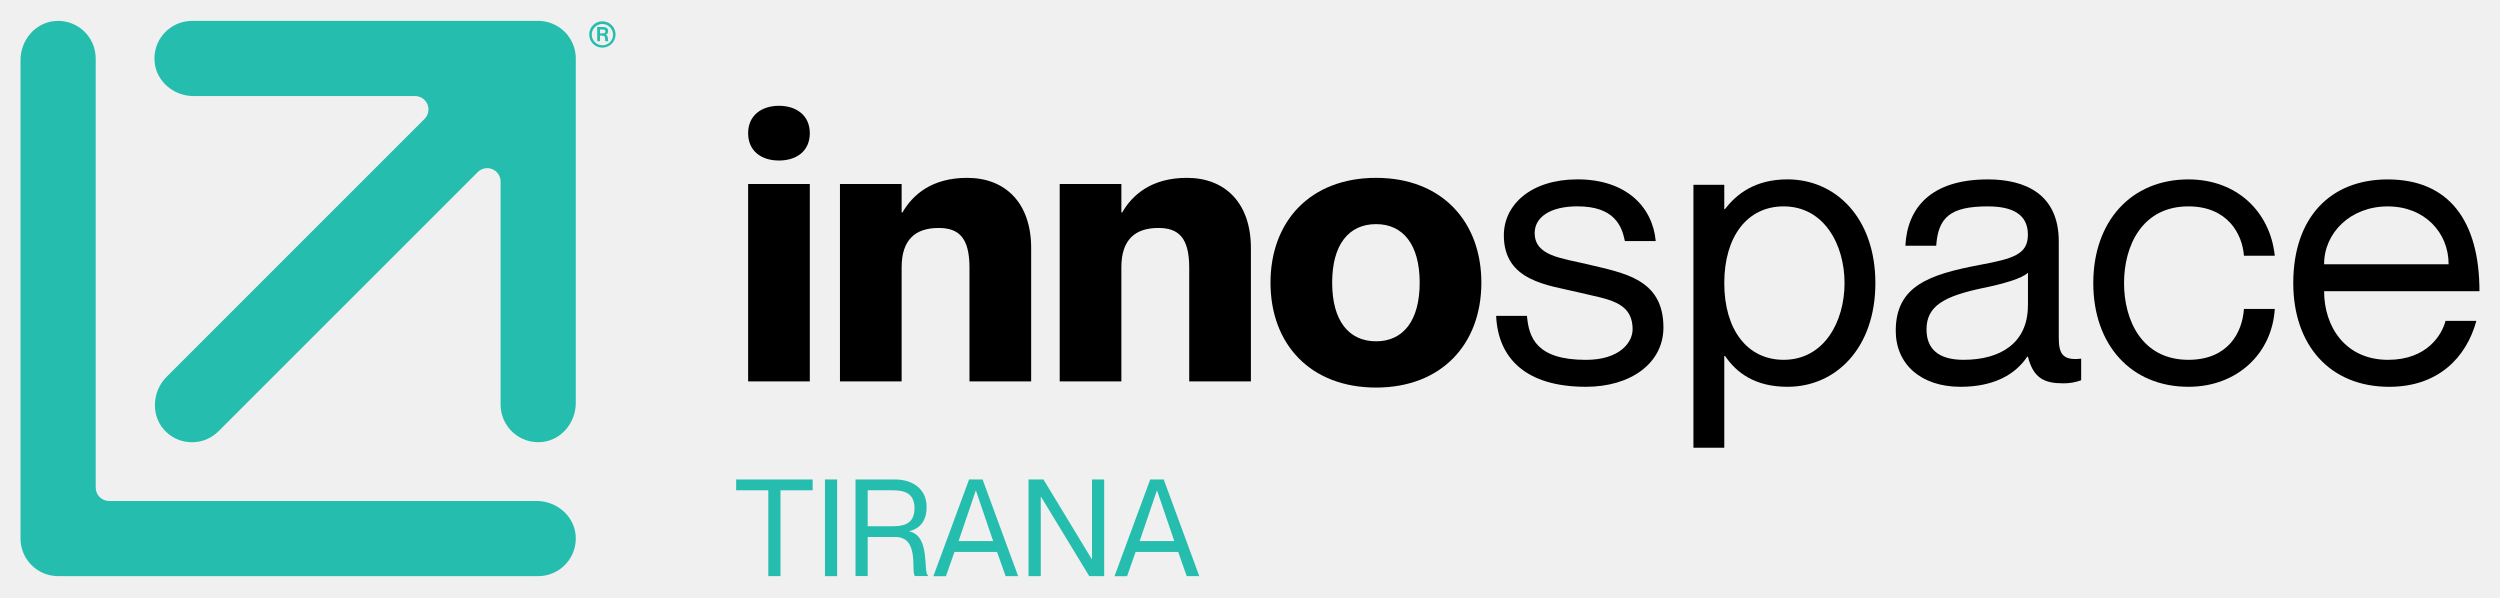
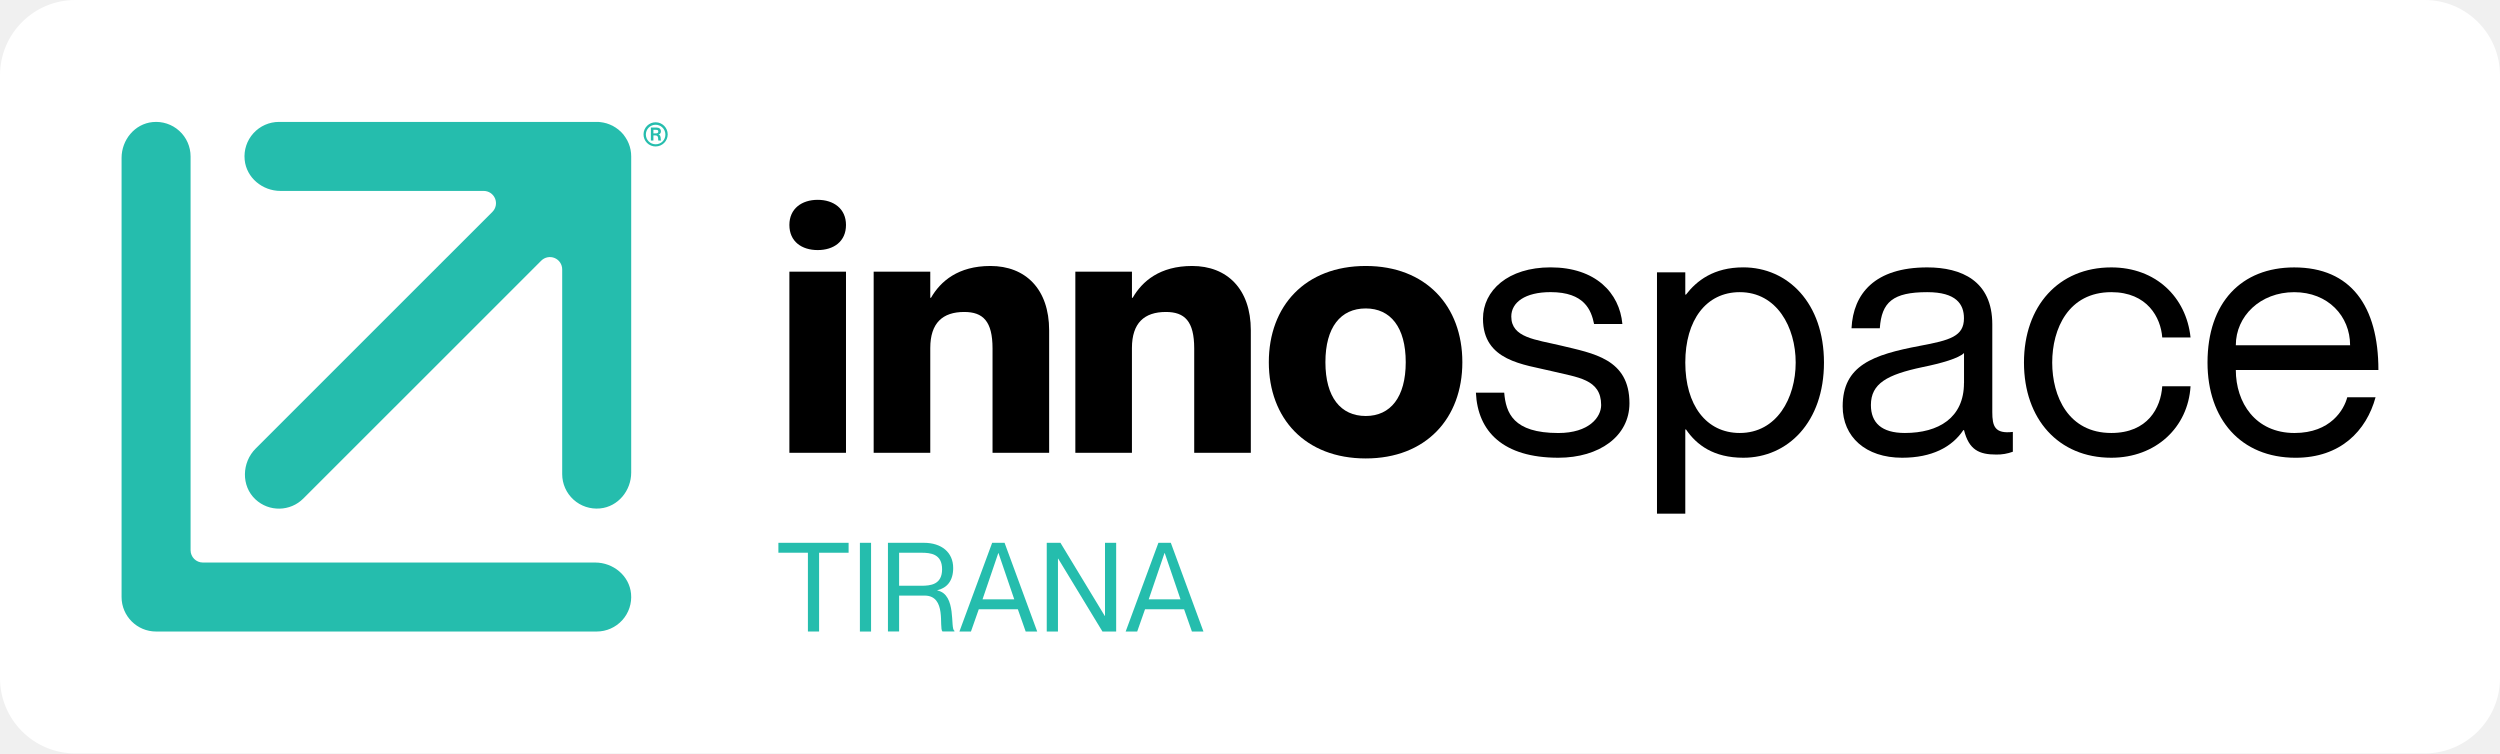
- <svg xmlns="http://www.w3.org/2000/svg" data-name="Layer 1" width="1340" height="320" viewBox="290 380 1340 320">
+ <svg xmlns="http://www.w3.org/2000/svg" data-name="Layer 1" width="1460" height="440" viewBox="230 320 1460 440">
  <defs>
-     <style>.cls-1{fill:#25bdad;}.cls-2{fill:#000;}</style>
+     <style>.cls-1{fill:#25bdad;}.cls-2{fill:#000;}.bg{fill:#ffffff;}</style>
  </defs>
+   <rect class="bg" x="230" y="320" width="1460" height="440" rx="44" />
  <path class="cls-1" d="M598.62,411.35V596c0,10.53-7.69,19.93-18.17,20.92a20.15,20.15,0,0,1-22.13-20.05V477.3a7.17,7.17,0,0,0-12.24-5.07L407.16,611.12a20.09,20.09,0,0,1-28,.49c-8.38-7.82-8-21.53.15-29.65L517.56,443.74a7.17,7.17,0,0,0-5.07-12.24H393.8c-10.53,0-19.93-7.7-20.92-18.18a20.15,20.15,0,0,1,20.05-22.13H578.47c.65,0,1.31,0,1.93.1a18.13,18.13,0,0,1,1.92.28c.62.12,1.27.28,1.89.46a18.89,18.89,0,0,1,1.83.65,20,20,0,0,1,6.66,4.4c.47.47.9.93,1.34,1.43,0,0,0,.06.06.09.43.53.8,1.09,1.18,1.65a20.28,20.28,0,0,1,1.86,3.5v0c.24.62.46,1.21.65,1.83a19.3,19.3,0,0,1,.46,1.89,17.06,17.06,0,0,1,.28,1.92C598.59,410,598.62,410.69,598.62,411.35Z" />
  <path class="cls-1" d="m586 392.68a16.65 16.65 0 0 1 3.5 1.83 20.49 20.49 0 0 0-3.5-1.83z" />
  <path class="cls-1" d="m589.54 394.51a18.13 18.13 0 0 1 3.16 2.57 20.67 20.67 0 0 0-3.16-2.57z" />
  <path class="cls-1" d="m597.14 403.75a20.28 20.28 0 0 0-1.86-3.5 18.3 18.3 0 0 1 1.86 3.5z" />
  <path class="cls-1" d="M578.47,688.81H321.16A20.16,20.16,0,0,1,301,668.65V412.21c0-10.52,7.7-19.92,18.17-20.92a20.15,20.15,0,0,1,22.13,20.06v230a7.18,7.18,0,0,0,7.18,7.17H577.61c10.52,0,19.92,7.7,20.92,18.18A20.16,20.16,0,0,1,578.47,688.81Z" />
  <path class="cls-2" d="M691,451.37c0-9.51,7.23-14.67,16.53-14.67s16.53,5.16,16.53,14.67c0,9.71-7.23,14.67-16.53,14.67S691,461.08,691,451.37Zm33.06,27.27V584.43H691V478.64Z" />
  <path class="cls-2" d="m842.7 512.94v71.49h-33.06v-60.95c0-15.91-5.58-21.29-16.53-21.29-12.6 0-19.83 6.41-19.83 21.08v61.16h-33.06v-105.79h33.06v15.29h0.41c5.58-9.71 15.91-18.6 34.71-18.6 20.46 0 34.3 13.43 34.3 37.61z" />
  <path class="cls-2" d="m960.48 512.94v71.49h-33.06v-60.95c0-15.91-5.58-21.29-16.53-21.29-12.61 0-19.84 6.41-19.84 21.08v61.16h-33.05v-105.79h33.06v15.29h0.41c5.58-9.71 15.91-18.6 34.72-18.6 20.44 0 34.29 13.43 34.29 37.61z" />
  <path class="cls-2" d="m1027.6 587.73c-35.33 0-56.61-23.34-56.61-56.2s21.28-56.2 56.61-56.2c35.12 0 56.41 23.35 56.41 56.2s-21.29 56.2-56.41 56.2zm0-24.79c14.46 0 23.35-11 23.35-31.41s-8.89-31.4-23.35-31.4c-14.67 0-23.56 10.95-23.56 31.4s8.93 31.41 23.56 31.41z" />
  <path class="cls-2" d="m1181.6 555.5c0 19.22-17.56 31.82-41.53 31.82-32.23 0-47.11-15.29-48.14-38h16.53c1 11.78 5.17 23.56 31.61 23.56 18 0 25-9.3 25-16.32 0-15.3-13.84-16.12-28.92-19.84-16.12-3.93-40.09-5.79-40.09-30.58 0-16.53 14.67-30 39.47-30 26.24 0 40.29 14.88 41.94 33.06h-16.53c-1.65-8.06-5.58-18.6-25.41-18.6-14.88 0-22.94 6-22.94 14.26 0 12.4 14.26 13.43 28.93 16.94 18.8 4.57 40.08 7.67 40.08 33.7z" />
  <path class="cls-2" d="m1295.2 531.74c0 34.71-21.07 55.58-47.1 55.58-17.36 0-27.28-7.44-33.48-16.53h-0.41v49.21h-16.53v-140.95h16.53v13h0.41c6.2-8.06 16.12-15.91 33.48-15.91 26.03 0.02 47.1 20.86 47.1 55.6zm-16.52 0c0-20.66-11-41.12-32.65-41.12-19.63 0-31.82 16.33-31.82 41.12s12.19 41.12 31.82 41.12c21.69 0 32.65-20.46 32.65-41.12z" />
  <path class="cls-2" d="m1355.5 490.62c-20 0-26.65 5.79-27.69 21.08h-16.52c1-20.25 13.63-35.54 44.21-35.54 20 0 38 7.85 38 33.27v51.24c0 8.26 1.45 12.81 12 11.57v11.57a26.58 26.58 0 0 1-9.71 1.65c-9.92 0-15.91-2.68-18.8-14.26h-0.41c-6.62 9.92-18.39 16.12-35.75 16.12-21.28 0-34.71-12.19-34.71-30 0-24 17.77-30.16 45-35.33 17.77-3.31 25.83-5.58 25.83-16.12 0.01-8.22-4.51-15.25-21.45-15.25zm21.49 53.1v-17.56c-3.1 3.1-13.22 6-24.38 8.27-20.46 4.34-30 9.5-30 22.11 0 10.33 6.2 16.32 19.83 16.32 19.67 0 34.52-8.86 34.52-29.14z" />
  <path class="cls-2" d="m1463 490.62c-25 0-34.51 21.29-34.51 41.12s9.51 41.12 34.51 41.12c21.28 0 28.92-14.67 29.75-27.28h16.53c-1.45 24-20.25 41.74-46.28 41.74-30.79 0-51-22.52-51-55.58s20.25-55.58 51-55.58c26 0 43.8 17.36 46.28 40.91h-16.53c-0.84-11.57-8.69-26.45-29.75-26.45z" />
  <path class="cls-2" d="m1600.8 552h16.53c-5.37 19.63-20.45 35.33-46.69 35.33-32 0-51.45-22.52-51.45-55.58 0-35.12 19.83-55.58 50.62-55.58 33.06 0 49.18 22.52 49.18 59.92h-83.27c0 19 11.36 36.78 34.3 36.78 21.07-0.01 28.92-13.65 30.78-20.87zm-65.08-30.37h66.74c0-16.95-12.81-31-32.65-31s-34.09 14.04-34.09 30.99z" />
  <path class="cls-1" d="M701.82,642.79H684.58V637h41v5.8H708.35v46h-6.53Z" />
  <path class="cls-1" d="M738.7,637v51.82h-6.52V637Z" />
  <path class="cls-1" d="M748.56,637h21c10.22,0,17.1,5.51,17.1,14.71,0,7.47-3.55,11.6-9.27,13v.14c11.52,2.25,7.32,22.61,10,23.48v.44h-7c-2.25-2.18,2.68-20.95-10.44-20.95H755.08v20.95h-6.52Zm6.52,25.08h13c5.36,0,12.1-.66,12.1-9.64s-6.74-9.64-12.1-9.64h-13Z" />
  <path class="cls-1" d="M801.6,675.83l-4.57,13h-6.74L809.42,637h7.25l19.06,51.82H829l-4.57-13ZM822.32,670l-9.2-27H813l-9.2,27Z" />
  <path class="cls-1" d="M841.3,637h8l25.87,42.68h.15V637h6.52v51.82h-8L848,646.27h-.15v42.54H841.3Z" />
  <path class="cls-1" d="m898.69 675.83-4.57 13h-6.74l19.13-51.83h7.25l19.06 51.82h-6.74l-4.57-13zm20.72-5.83-9.2-27h-0.14l-9.21 27z" />
  <path class="cls-1" d="M605.82,398.36a7.06,7.06,0,1,1,7.07,7.17A7,7,0,0,1,605.82,398.36Zm12.76,0a5.7,5.7,0,1,0-5.69,5.9A5.61,5.61,0,0,0,618.58,398.36Zm-8.47-3.88h3.26c1.57,0,2.6.8,2.6,2.19a1.78,1.78,0,0,1-1.42,1.9v0c1.75.32,1.1,3.31,1.51,3.43v.09h-1.57c-.32-.32.42-3-1.63-3h-1.27v3h-1.48Zm1.48,3.41h1.3c.8,0,1.57-.06,1.57-1.07s-.77-1-1.57-1h-1.3Z" />
</svg>
